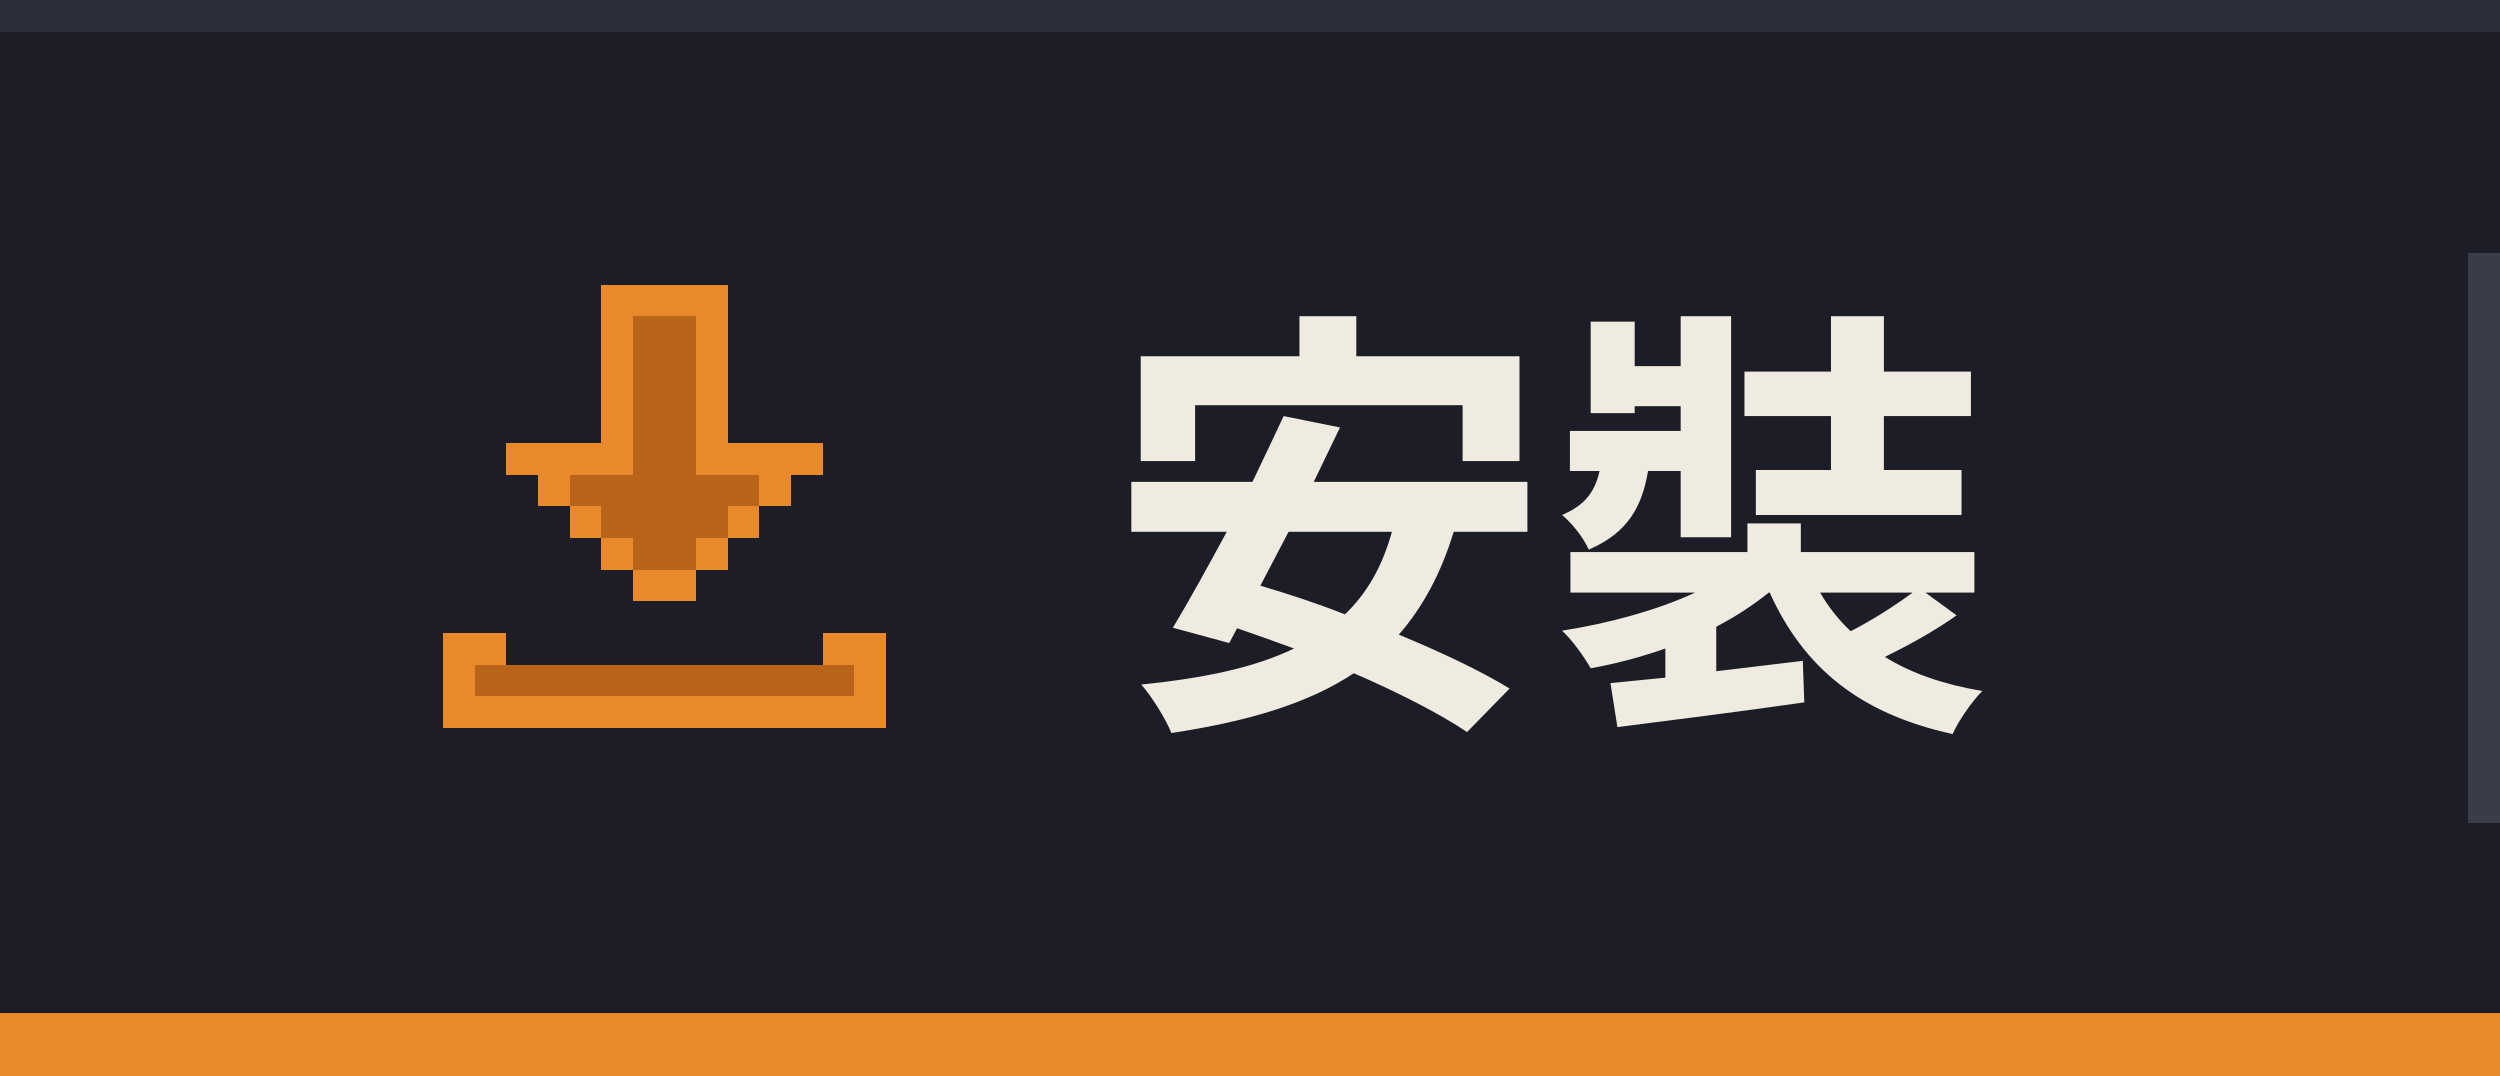
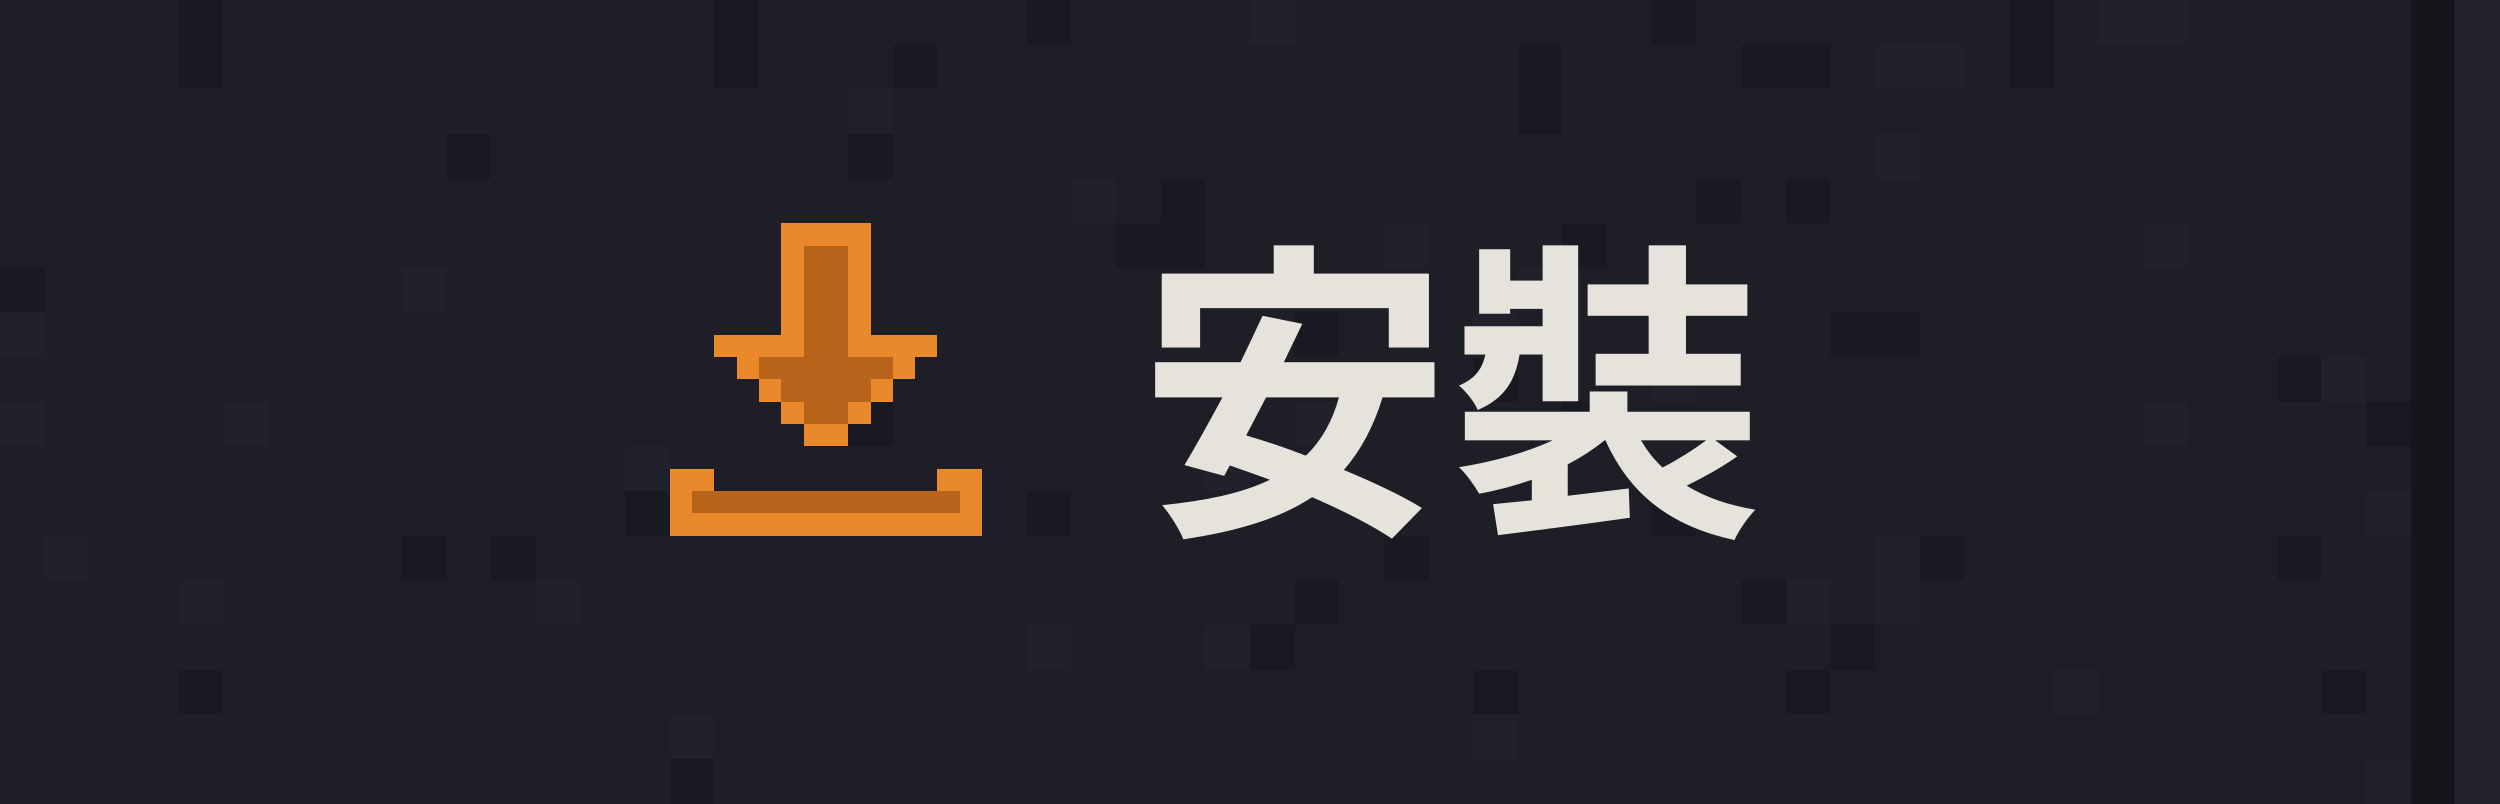
- <svg xmlns="http://www.w3.org/2000/svg" width="79" height="34" viewBox="0 0 79 34" shape-rendering="crispEdges">
-   <rect width="79" height="34" fill="#1C1D26" />
-   <rect width="79" height="1" fill="#2C2E3B" />
-   <rect y="32" width="79" height="2" fill="#E9892B" />
-   <rect x="78" y="8" width="1" height="18" fill="#3A3C4A" />
-   <rect x="19" y="9" width="4" height="1" fill="#E9892B" />
-   <rect x="19" y="10" width="1" height="1" fill="#E9892B" />
-   <rect x="20" y="10" width="2" height="1" fill="#B8641A" />
-   <rect x="22" y="10" width="1" height="1" fill="#E9892B" />
-   <rect x="19" y="11" width="1" height="1" fill="#E9892B" />
-   <rect x="20" y="11" width="2" height="1" fill="#B8641A" />
-   <rect x="22" y="11" width="1" height="1" fill="#E9892B" />
-   <rect x="19" y="12" width="1" height="1" fill="#E9892B" />
-   <rect x="20" y="12" width="2" height="1" fill="#B8641A" />
-   <rect x="22" y="12" width="1" height="1" fill="#E9892B" />
-   <rect x="19" y="13" width="1" height="1" fill="#E9892B" />
-   <rect x="20" y="13" width="2" height="1" fill="#B8641A" />
-   <rect x="22" y="13" width="1" height="1" fill="#E9892B" />
-   <rect x="16" y="14" width="4" height="1" fill="#E9892B" />
-   <rect x="20" y="14" width="2" height="1" fill="#B8641A" />
-   <rect x="22" y="14" width="4" height="1" fill="#E9892B" />
-   <rect x="17" y="15" width="1" height="1" fill="#E9892B" />
-   <rect x="18" y="15" width="6" height="1" fill="#B8641A" />
-   <rect x="24" y="15" width="1" height="1" fill="#E9892B" />
-   <rect x="18" y="16" width="1" height="1" fill="#E9892B" />
-   <rect x="19" y="16" width="4" height="1" fill="#B8641A" />
-   <rect x="23" y="16" width="1" height="1" fill="#E9892B" />
-   <rect x="19" y="17" width="1" height="1" fill="#E9892B" />
-   <rect x="20" y="17" width="2" height="1" fill="#B8641A" />
-   <rect x="22" y="17" width="1" height="1" fill="#E9892B" />
-   <rect x="20" y="18" width="2" height="1" fill="#E9892B" />
-   <rect x="14" y="20" width="2" height="1" fill="#E9892B" />
-   <rect x="26" y="20" width="2" height="1" fill="#E9892B" />
-   <rect x="14" y="21" width="1" height="1" fill="#E9892B" />
-   <rect x="15" y="21" width="12" height="1" fill="#B8641A" />
-   <rect x="27" y="21" width="1" height="1" fill="#E9892B" />
-   <rect x="14" y="22" width="14" height="1" fill="#E9892B" />
-   <text x="35" y="21.9" font-family="-apple-system, 'Segoe UI', 'Helvetica Neue', Helvetica, Arial, 'PingFang TC', 'Microsoft JhengHei', 'Noto Sans TC', sans-serif" font-size="14" font-weight="600" fill="#EFEBE1">安裝</text>
+ <svg xmlns="http://www.w3.org/2000/svg" width="112" height="36" viewBox="0 0 112 36" shape-rendering="crispEdges">
+   <rect width="112" height="36" fill="#1D1E26" />
+   <rect x="8" y="0" width="2" height="2" fill="#191A21" />
+   <rect x="32" y="0" width="2" height="2" fill="#191A21" />
+   <rect x="46" y="0" width="2" height="2" fill="#191A21" />
+   <rect x="56" y="0" width="2" height="2" fill="#20212A" />
+   <rect x="74" y="0" width="2" height="2" fill="#191A21" />
+   <rect x="90" y="0" width="2" height="2" fill="#191A21" />
+   <rect x="94" y="0" width="2" height="2" fill="#20212A" />
+   <rect x="96" y="0" width="2" height="2" fill="#20212A" />
+   <rect x="8" y="2" width="2" height="2" fill="#191A21" />
+   <rect x="32" y="2" width="2" height="2" fill="#191A21" />
+   <rect x="40" y="2" width="2" height="2" fill="#191A21" />
+   <rect x="68" y="2" width="2" height="2" fill="#191A21" />
+   <rect x="78" y="2" width="2" height="2" fill="#191A21" />
+   <rect x="80" y="2" width="2" height="2" fill="#191A21" />
+   <rect x="84" y="2" width="2" height="2" fill="#20212A" />
+   <rect x="86" y="2" width="2" height="2" fill="#20212A" />
+   <rect x="90" y="2" width="2" height="2" fill="#191A21" />
+   <rect x="38" y="4" width="2" height="2" fill="#20212A" />
+   <rect x="68" y="4" width="2" height="2" fill="#191A21" />
+   <rect x="20" y="6" width="2" height="2" fill="#191A21" />
+   <rect x="38" y="6" width="2" height="2" fill="#191A21" />
+   <rect x="84" y="6" width="2" height="2" fill="#20212A" />
+   <rect x="110" y="6" width="2" height="2" fill="#191A21" />
+   <rect x="48" y="8" width="2" height="2" fill="#20212A" />
+   <rect x="52" y="8" width="2" height="2" fill="#191A21" />
+   <rect x="76" y="8" width="2" height="2" fill="#191A21" />
+   <rect x="80" y="8" width="2" height="2" fill="#191A21" />
+   <rect x="50" y="10" width="2" height="2" fill="#191A21" />
+   <rect x="52" y="10" width="2" height="2" fill="#191A21" />
+   <rect x="62" y="10" width="2" height="2" fill="#20212A" />
+   <rect x="70" y="10" width="2" height="2" fill="#191A21" />
+   <rect x="96" y="10" width="2" height="2" fill="#20212A" />
+   <rect x="0" y="12" width="2" height="2" fill="#191A21" />
+   <rect x="18" y="12" width="2" height="2" fill="#20212A" />
+   <rect x="68" y="12" width="2" height="2" fill="#20212A" />
+   <rect x="0" y="14" width="2" height="2" fill="#20212A" />
+   <rect x="58" y="14" width="2" height="2" fill="#191A21" />
+   <rect x="66" y="14" width="2" height="2" fill="#20212A" />
+   <rect x="82" y="14" width="2" height="2" fill="#191A21" />
+   <rect x="84" y="14" width="2" height="2" fill="#191A21" />
+   <rect x="36" y="16" width="2" height="2" fill="#191A21" />
+   <rect x="66" y="16" width="2" height="2" fill="#191A21" />
+   <rect x="74" y="16" width="2" height="2" fill="#20212A" />
+   <rect x="102" y="16" width="2" height="2" fill="#191A21" />
+   <rect x="104" y="16" width="2" height="2" fill="#20212A" />
+   <rect x="0" y="18" width="2" height="2" fill="#20212A" />
+   <rect x="10" y="18" width="2" height="2" fill="#20212A" />
+   <rect x="38" y="18" width="2" height="2" fill="#191A21" />
+   <rect x="58" y="18" width="2" height="2" fill="#20212A" />
+   <rect x="70" y="18" width="2" height="2" fill="#191A21" />
+   <rect x="96" y="18" width="2" height="2" fill="#20212A" />
+   <rect x="106" y="18" width="2" height="2" fill="#191A21" />
+   <rect x="28" y="20" width="2" height="2" fill="#20212A" />
+   <rect x="54" y="20" width="2" height="2" fill="#20212A" />
+   <rect x="108" y="20" width="2" height="2" fill="#20212A" />
+   <rect x="28" y="22" width="2" height="2" fill="#191A21" />
+   <rect x="46" y="22" width="2" height="2" fill="#191A21" />
+   <rect x="74" y="22" width="2" height="2" fill="#191A21" />
+   <rect x="106" y="22" width="2" height="2" fill="#20212A" />
+   <rect x="2" y="24" width="2" height="2" fill="#20212A" />
+   <rect x="18" y="24" width="2" height="2" fill="#191A21" />
+   <rect x="22" y="24" width="2" height="2" fill="#191A21" />
+   <rect x="62" y="24" width="2" height="2" fill="#191A21" />
+   <rect x="84" y="24" width="2" height="2" fill="#20212A" />
+   <rect x="86" y="24" width="2" height="2" fill="#191A21" />
+   <rect x="102" y="24" width="2" height="2" fill="#191A21" />
+   <rect x="110" y="24" width="2" height="2" fill="#20212A" />
+   <rect x="8" y="26" width="2" height="2" fill="#20212A" />
+   <rect x="24" y="26" width="2" height="2" fill="#20212A" />
+   <rect x="58" y="26" width="2" height="2" fill="#191A21" />
+   <rect x="78" y="26" width="2" height="2" fill="#191A21" />
+   <rect x="80" y="26" width="2" height="2" fill="#20212A" />
+   <rect x="84" y="26" width="2" height="2" fill="#20212A" />
+   <rect x="46" y="28" width="2" height="2" fill="#20212A" />
+   <rect x="54" y="28" width="2" height="2" fill="#20212A" />
+   <rect x="56" y="28" width="2" height="2" fill="#191A21" />
+   <rect x="82" y="28" width="2" height="2" fill="#191A21" />
+   <rect x="110" y="28" width="2" height="2" fill="#191A21" />
+   <rect x="8" y="30" width="2" height="2" fill="#191A21" />
+   <rect x="66" y="30" width="2" height="2" fill="#191A21" />
+   <rect x="80" y="30" width="2" height="2" fill="#191A21" />
+   <rect x="92" y="30" width="2" height="2" fill="#20212A" />
+   <rect x="104" y="30" width="2" height="2" fill="#191A21" />
+   <rect x="30" y="32" width="2" height="2" fill="#20212A" />
+   <rect x="66" y="32" width="2" height="2" fill="#20212A" />
+   <rect x="30" y="34" width="2" height="2" fill="#191A21" />
+   <rect x="106" y="34" width="2" height="2" fill="#20212A" />
+   <rect x="108" width="2" height="36" fill="#15161C" />
+   <rect x="110" width="2" height="36" fill="#22232C" />
+   <rect x="35" y="10" width="4" height="1" fill="#E9892B" />
+   <rect x="35" y="11" width="1" height="1" fill="#E9892B" />
+   <rect x="36" y="11" width="2" height="1" fill="#B8641A" />
+   <rect x="38" y="11" width="1" height="1" fill="#E9892B" />
+   <rect x="35" y="12" width="1" height="1" fill="#E9892B" />
+   <rect x="36" y="12" width="2" height="1" fill="#B8641A" />
+   <rect x="38" y="12" width="1" height="1" fill="#E9892B" />
+   <rect x="35" y="13" width="1" height="1" fill="#E9892B" />
+   <rect x="36" y="13" width="2" height="1" fill="#B8641A" />
+   <rect x="38" y="13" width="1" height="1" fill="#E9892B" />
+   <rect x="35" y="14" width="1" height="1" fill="#E9892B" />
+   <rect x="36" y="14" width="2" height="1" fill="#B8641A" />
+   <rect x="38" y="14" width="1" height="1" fill="#E9892B" />
+   <rect x="32" y="15" width="4" height="1" fill="#E9892B" />
+   <rect x="36" y="15" width="2" height="1" fill="#B8641A" />
+   <rect x="38" y="15" width="4" height="1" fill="#E9892B" />
+   <rect x="33" y="16" width="1" height="1" fill="#E9892B" />
+   <rect x="34" y="16" width="6" height="1" fill="#B8641A" />
+   <rect x="40" y="16" width="1" height="1" fill="#E9892B" />
+   <rect x="34" y="17" width="1" height="1" fill="#E9892B" />
+   <rect x="35" y="17" width="4" height="1" fill="#B8641A" />
+   <rect x="39" y="17" width="1" height="1" fill="#E9892B" />
+   <rect x="35" y="18" width="1" height="1" fill="#E9892B" />
+   <rect x="36" y="18" width="2" height="1" fill="#B8641A" />
+   <rect x="38" y="18" width="1" height="1" fill="#E9892B" />
+   <rect x="36" y="19" width="2" height="1" fill="#E9892B" />
+   <rect x="30" y="21" width="2" height="1" fill="#E9892B" />
+   <rect x="42" y="21" width="2" height="1" fill="#E9892B" />
+   <rect x="30" y="22" width="1" height="1" fill="#E9892B" />
+   <rect x="31" y="22" width="12" height="1" fill="#B8641A" />
+   <rect x="43" y="22" width="1" height="1" fill="#E9892B" />
+   <rect x="30" y="23" width="14" height="1" fill="#E9892B" />
+   <text x="51" y="22.9" font-family="-apple-system, 'Segoe UI', 'Helvetica Neue', Helvetica, Arial, 'PingFang TC', 'Microsoft JhengHei', 'Noto Sans TC', sans-serif" font-size="14" font-weight="600" fill="#E6E3DC">安裝</text>
</svg>
